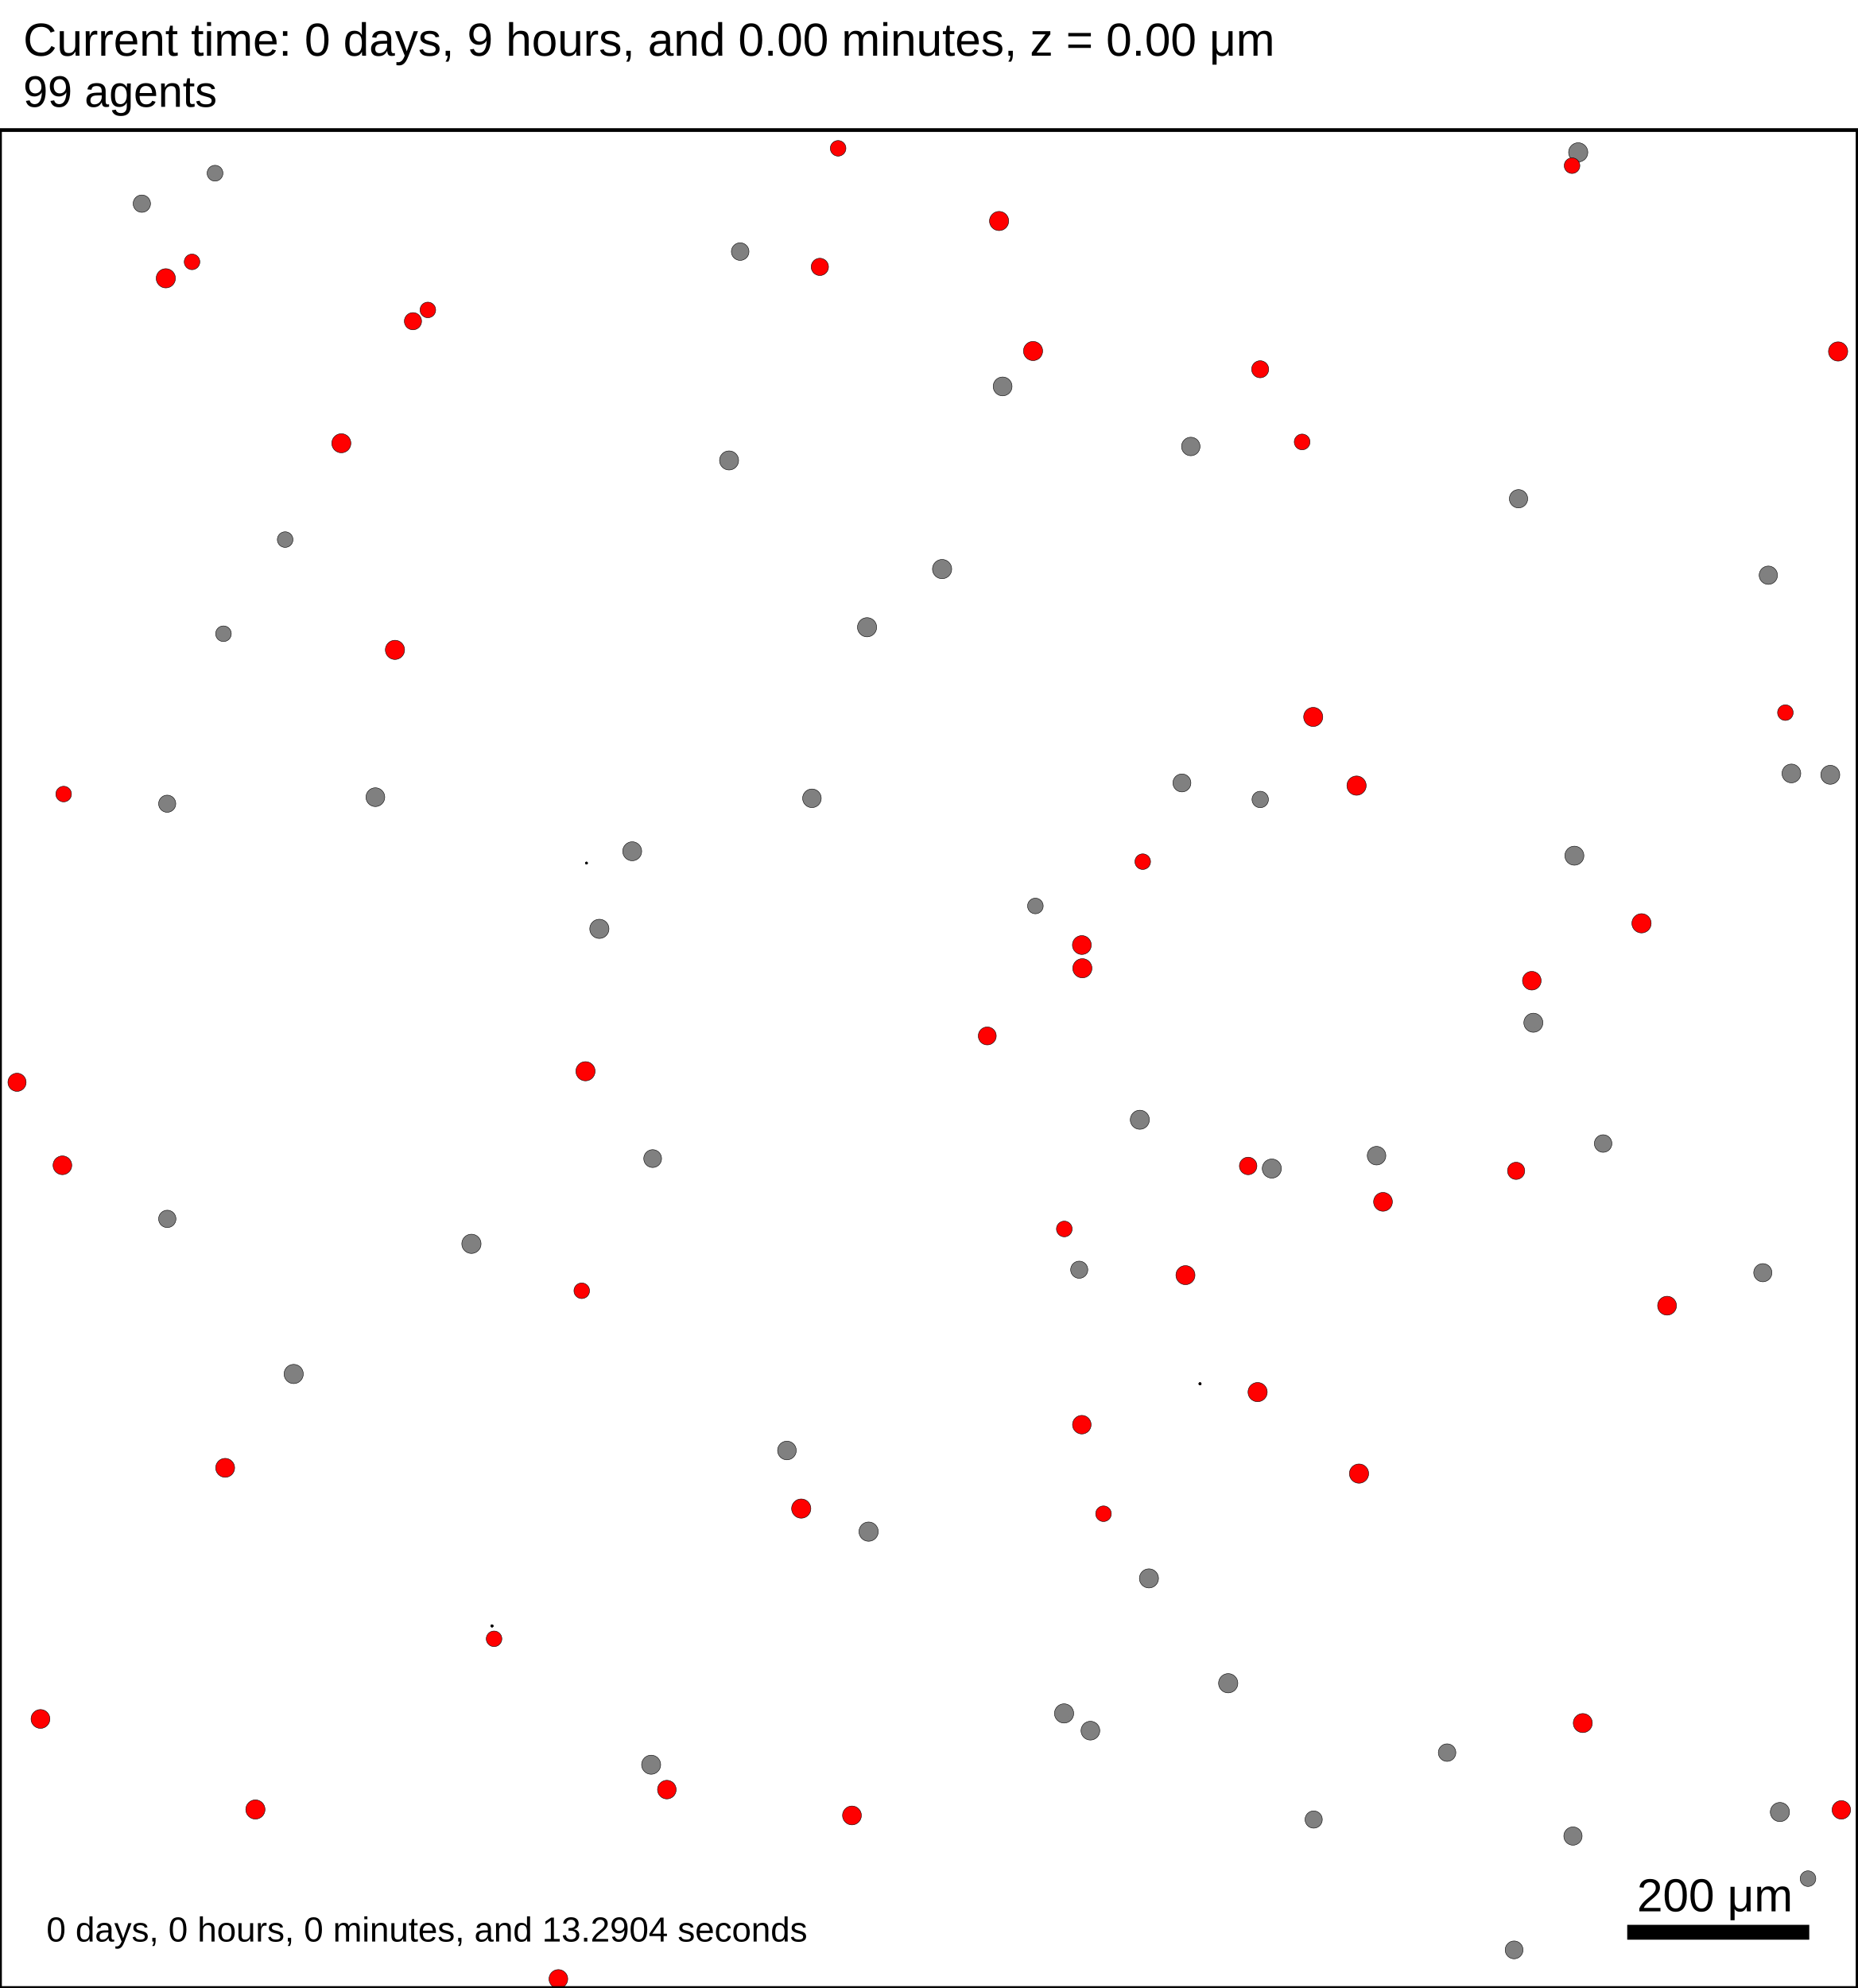
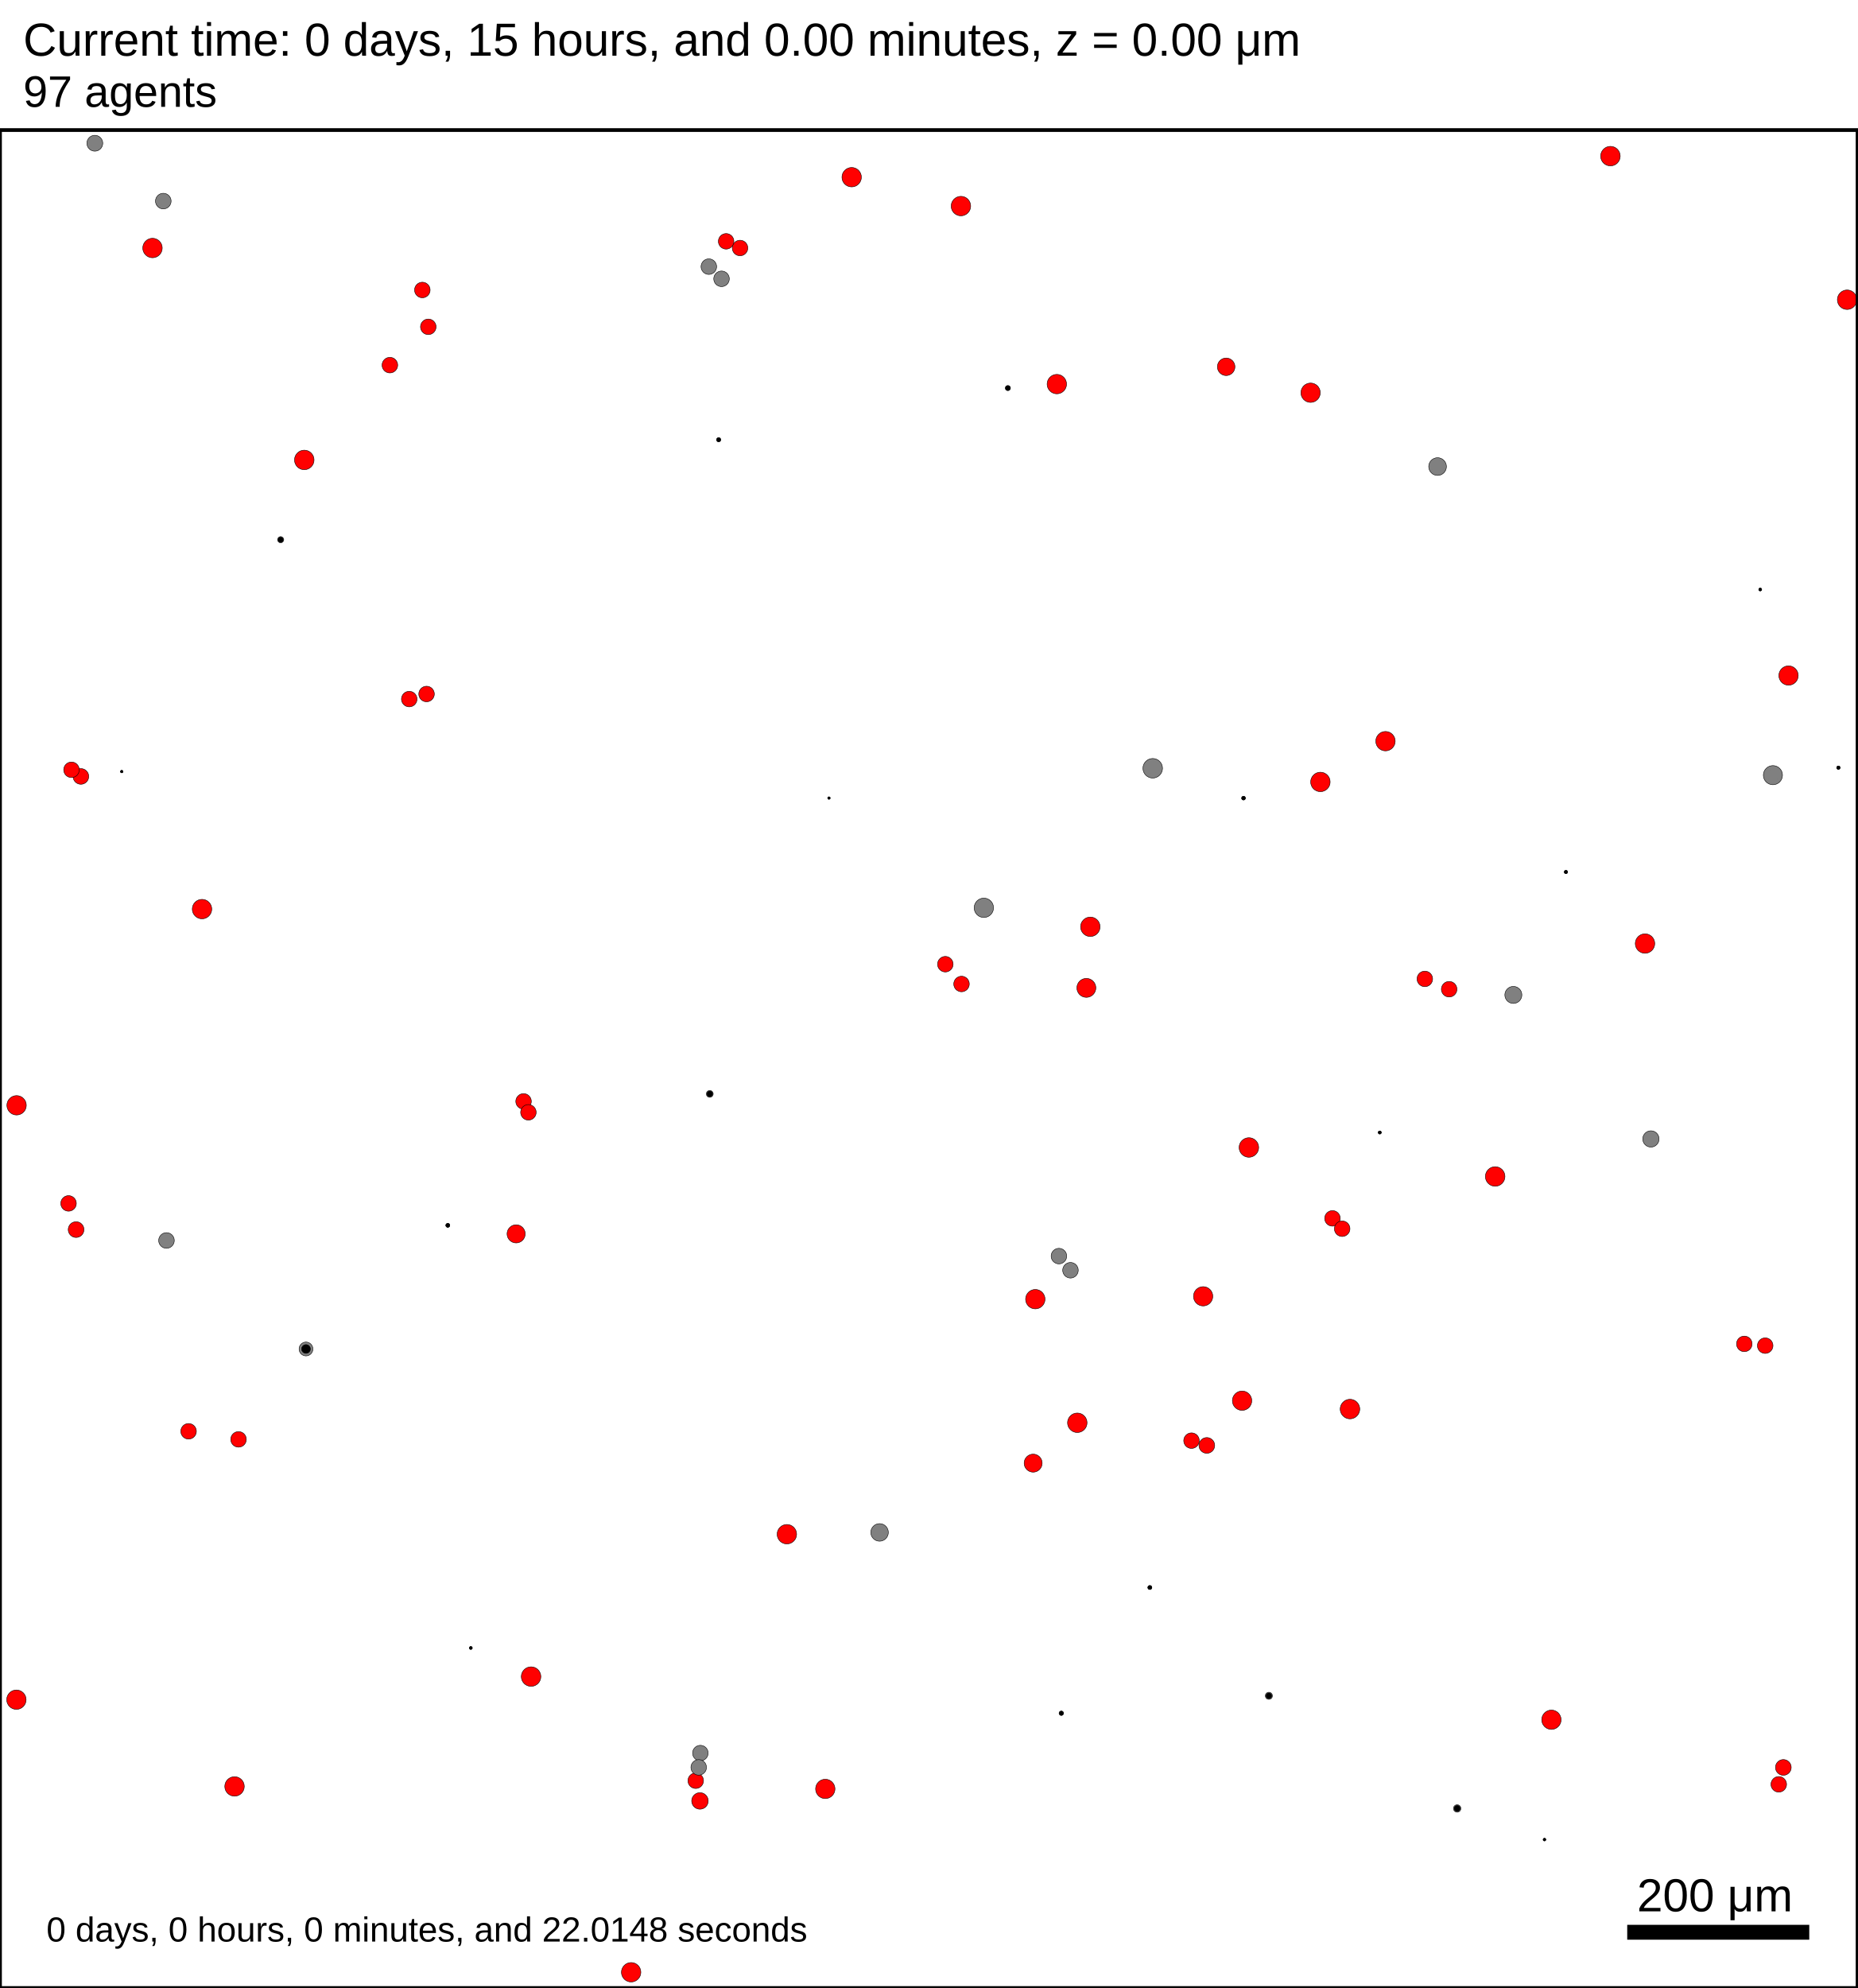
<svg xmlns="http://www.w3.org/2000/svg" version="1.1" width="2000" height="2140" id="svg2">
  <rect x="0" y="0" width="2000" height="2140" stroke-width="4" stroke="white" fill="white" />
  <text x="25" y="60" font-family="Arial" font-size="50" fill="black">
-    Current time: 0 days, 9 hours, and 0.00 minutes, z = 0.00 μm
+    Current time: 0 days, 15 hours, and 0.00 minutes, z = 0.00 μm
  </text>
  <text x="25" y="115" font-family="Arial" font-size="47.5" fill="black">
-    99 agents
+    97 agents
  </text>
  <g id="tissue" transform="translate(0,2140) scale(1,-1)">
    <g id="ECM">
  </g>
    <g id="cells">
      <g id="cell0">
-         <circle cx="1114.78" cy="1164.76" r="8.413" stroke-width="0.5" stroke="black" fill="grey" />
-         <circle cx="1114.78" cy="1164.76" r="5.052" stroke-width="0.5" stroke="grey" fill="grey" />
+         <circle cx="1059.29" cy="1162.79" r="10.426" stroke-width="0.5" stroke="black" fill="grey" />
+         <circle cx="1059.29" cy="1162.79" r="6.29" stroke-width="0.5" stroke="grey" fill="grey" />
      </g>
      <g id="cell1">
-         <circle cx="1695.11" cy="1218.89" r="10.243" stroke-width="0.5" stroke="black" fill="grey" />
-         <circle cx="1695.11" cy="1218.89" r="6.197" stroke-width="0.5" stroke="grey" fill="grey" />
+         <circle cx="1686.02" cy="1201.33" r="1.794" stroke-width="0.5" stroke="black" fill="grey" />
+         <circle cx="1686.02" cy="1201.33" r="1.737" stroke-width="0.5" stroke="black" fill="black" />
      </g>
      <g id="cell2">
-         <circle cx="1079.5" cy="1724.03" r="10.151" stroke-width="0.5" stroke="black" fill="grey" />
-         <circle cx="1079.5" cy="1724.03" r="6.148" stroke-width="0.5" stroke="grey" fill="grey" />
+         <circle cx="1085.17" cy="1722.26" r="2.785" stroke-width="0.5" stroke="black" fill="grey" />
+         <circle cx="1085.17" cy="1722.26" r="2.537" stroke-width="0.5" stroke="black" fill="black" />
      </g>
      <g id="cell3">
-         <circle cx="1272.54" cy="1297.21" r="9.676" stroke-width="0.5" stroke="black" fill="grey" />
-         <circle cx="1272.54" cy="1297.21" r="5.879" stroke-width="0.5" stroke="grey" fill="grey" />
-       </g>
-       <g id="cell4">
-         <circle cx="847.269" cy="578.619" r="10.05" stroke-width="0.5" stroke="black" fill="grey" />
-         <circle cx="847.269" cy="578.619" r="6.093" stroke-width="0.5" stroke="grey" fill="grey" />
+         <circle cx="1241.12" cy="1312.98" r="10.525" stroke-width="0.5" stroke="black" fill="grey" />
+         <circle cx="1241.12" cy="1312.98" r="6.336" stroke-width="0.5" stroke="grey" fill="grey" />
+       </g>
+       <g id="cell92">
+         <circle cx="1282.87" cy="589.196" r="8.377" stroke-width="0.5" stroke="black" fill="red" />
+         <circle cx="1282.87" cy="589.196" r="5.039" stroke-width="0.5" stroke="red" fill="red" />
      </g>
      <g id="cell5">
-         <circle cx="152.709" cy="1920.77" r="9.343" stroke-width="0.5" stroke="black" fill="grey" />
-         <circle cx="152.709" cy="1920.77" r="5.679" stroke-width="0.5" stroke="grey" fill="grey" />
+         <circle cx="102.097" cy="1985.81" r="8.545" stroke-width="0.5" stroke="black" fill="grey" />
+         <circle cx="102.097" cy="1985.81" r="5.149" stroke-width="0.5" stroke="grey" fill="grey" />
      </g>
      <g id="cell6">
-         <circle cx="702.704" cy="892.836" r="9.594" stroke-width="0.5" stroke="black" fill="grey" />
-         <circle cx="702.704" cy="892.836" r="5.83" stroke-width="0.5" stroke="grey" fill="grey" />
+         <circle cx="764.197" cy="962.468" r="3.693" stroke-width="0.5" stroke="black" fill="grey" />
+         <circle cx="764.197" cy="962.468" r="3.057" stroke-width="0.5" stroke="black" fill="black" />
      </g>
      <g id="cell7">
-         <circle cx="1650.94" cy="1039.08" r="10.263" stroke-width="0.5" stroke="black" fill="grey" />
-         <circle cx="1650.94" cy="1039.08" r="6.208" stroke-width="0.5" stroke="grey" fill="grey" />
+         <circle cx="1629.4" cy="1069.01" r="9.163" stroke-width="0.5" stroke="black" fill="grey" />
+         <circle cx="1629.4" cy="1069.01" r="5.567" stroke-width="0.5" stroke="grey" fill="grey" />
      </g>
      <g id="cell8">
-         <circle cx="1161.99" cy="773.197" r="9.237" stroke-width="0.5" stroke="black" fill="grey" />
-         <circle cx="1161.99" cy="773.197" r="5.613" stroke-width="0.5" stroke="grey" fill="grey" />
+         <circle cx="1140.13" cy="787.86" r="8.376" stroke-width="0.5" stroke="black" fill="grey" />
+         <circle cx="1140.13" cy="787.86" r="5.038" stroke-width="0.5" stroke="grey" fill="grey" />
      </g>
      <g id="cell9">
-         <circle cx="1693.59" cy="163.57" r="9.844" stroke-width="0.5" stroke="black" fill="grey" />
-         <circle cx="1693.59" cy="163.57" r="5.977" stroke-width="0.5" stroke="grey" fill="grey" />
+         <circle cx="1662.9" cy="159.749" r="1.434" stroke-width="0.5" stroke="black" fill="grey" />
+         <circle cx="1662.9" cy="159.749" r="1.419" stroke-width="0.5" stroke="black" fill="black" />
      </g>
      <g id="cell10">
-         <circle cx="180.015" cy="1274.83" r="9.237" stroke-width="0.5" stroke="black" fill="grey" />
-         <circle cx="180.015" cy="1274.83" r="5.613" stroke-width="0.5" stroke="grey" fill="grey" />
+         <circle cx="131.058" cy="1309.42" r="1.331" stroke-width="0.5" stroke="black" fill="grey" />
+         <circle cx="131.058" cy="1309.42" r="1.322" stroke-width="0.5" stroke="black" fill="black" />
      </g>
      <g id="cell11">
-         <circle cx="784.979" cy="1644.36" r="10.263" stroke-width="0.5" stroke="black" fill="grey" />
-         <circle cx="784.979" cy="1644.36" r="6.208" stroke-width="0.5" stroke="grey" fill="grey" />
+         <circle cx="773.771" cy="1666.64" r="2.263" stroke-width="0.5" stroke="black" fill="grey" />
+         <circle cx="773.771" cy="1666.64" r="2.138" stroke-width="0.5" stroke="black" fill="black" />
      </g>
      <g id="cell12">
-         <circle cx="1558.05" cy="253.379" r="9.443" stroke-width="0.5" stroke="black" fill="grey" />
-         <circle cx="1558.05" cy="253.379" r="5.74" stroke-width="0.5" stroke="grey" fill="grey" />
-       </g>
-       <g id="cell13">
-         <circle cx="1699.23" cy="1975.99" r="10.347" stroke-width="0.5" stroke="black" fill="grey" />
-         <circle cx="1699.23" cy="1975.99" r="6.251" stroke-width="0.5" stroke="grey" fill="grey" />
+         <circle cx="1568.9" cy="193.26" r="4.005" stroke-width="0.5" stroke="black" fill="grey" />
+         <circle cx="1568.9" cy="193.26" r="3.204" stroke-width="0.5" stroke="black" fill="black" />
+       </g>
+       <g id="cell96">
+         <circle cx="1534.09" cy="1086.25" r="8.382" stroke-width="0.5" stroke="black" fill="red" />
+         <circle cx="1534.09" cy="1086.25" r="5.041" stroke-width="0.5" stroke="red" fill="red" />
      </g>
      <g id="cell14">
-         <circle cx="1634.97" cy="1603.12" r="9.865" stroke-width="0.5" stroke="black" fill="grey" />
-         <circle cx="1634.97" cy="1603.12" r="5.989" stroke-width="0.5" stroke="grey" fill="grey" />
-       </g>
-       <g id="cell15">
-         <circle cx="1014.33" cy="1527.41" r="10.354" stroke-width="0.5" stroke="black" fill="grey" />
-         <circle cx="1014.33" cy="1527.41" r="6.255" stroke-width="0.5" stroke="grey" fill="grey" />
-       </g>
-       <g id="cell16">
-         <circle cx="240.612" cy="1457.81" r="8.413" stroke-width="0.5" stroke="black" fill="grey" />
-         <circle cx="240.612" cy="1457.81" r="5.052" stroke-width="0.5" stroke="grey" fill="grey" />
-       </g>
-       <g id="cell17">
-         <circle cx="1174.02" cy="277.021" r="10.11" stroke-width="0.5" stroke="black" fill="grey" />
-         <circle cx="1174.02" cy="277.021" r="6.126" stroke-width="0.5" stroke="grey" fill="grey" />
+         <circle cx="1547.8" cy="1637.75" r="9.536" stroke-width="0.5" stroke="black" fill="grey" />
+         <circle cx="1547.8" cy="1637.75" r="5.796" stroke-width="0.5" stroke="grey" fill="grey" />
+       </g>
+       <g id="cell98">
+         <circle cx="1878.07" cy="693.363" r="8.38" stroke-width="0.5" stroke="black" fill="red" />
+         <circle cx="1878.07" cy="693.363" r="5.04" stroke-width="0.5" stroke="red" fill="red" />
+       </g>
+       <g id="cell95">
+         <circle cx="1988.74" cy="1817.36" r="10.492" stroke-width="0.5" stroke="black" fill="red" />
+         <circle cx="1988.74" cy="1817.36" r="6.321" stroke-width="0.5" stroke="red" fill="red" />
+       </g>
+       <g id="cell94">
+         <circle cx="749.075" cy="223.157" r="8.383" stroke-width="0.5" stroke="black" fill="red" />
+         <circle cx="749.075" cy="223.157" r="5.041" stroke-width="0.5" stroke="red" fill="red" />
      </g>
      <g id="cell18">
-         <circle cx="1903.92" cy="1520.8" r="9.865" stroke-width="0.5" stroke="black" fill="grey" />
-         <circle cx="1903.92" cy="1520.8" r="5.989" stroke-width="0.5" stroke="grey" fill="grey" />
+         <circle cx="1895.2" cy="1505.44" r="1.567" stroke-width="0.5" stroke="black" fill="grey" />
+         <circle cx="1895.2" cy="1505.44" r="1.559" stroke-width="0.5" stroke="black" fill="black" />
      </g>
      <g id="cell19">
-         <circle cx="180.111" cy="827.918" r="9.343" stroke-width="0.5" stroke="black" fill="grey" />
-         <circle cx="180.111" cy="827.918" r="5.679" stroke-width="0.5" stroke="grey" fill="grey" />
+         <circle cx="179.248" cy="804.674" r="8.413" stroke-width="0.5" stroke="black" fill="grey" />
+         <circle cx="179.248" cy="804.674" r="5.052" stroke-width="0.5" stroke="grey" fill="grey" />
      </g>
      <g id="cell20">
-         <circle cx="529.729" cy="389.761" r="1.334" stroke-width="0.5" stroke="black" fill="grey" />
-         <circle cx="529.729" cy="389.761" r="1.327" stroke-width="0.5" stroke="black" fill="black" />
+         <circle cx="506.936" cy="366.041" r="1.568" stroke-width="0.5" stroke="black" fill="grey" />
+         <circle cx="506.936" cy="366.041" r="1.542" stroke-width="0.5" stroke="black" fill="black" />
      </g>
      <g id="cell21">
-         <circle cx="1482.11" cy="895.967" r="10" stroke-width="0.5" stroke="black" fill="grey" />
-         <circle cx="1482.11" cy="895.967" r="6.065" stroke-width="0.5" stroke="grey" fill="grey" />
+         <circle cx="1485.56" cy="920.913" r="1.655" stroke-width="0.5" stroke="black" fill="grey" />
+         <circle cx="1485.56" cy="920.913" r="1.64" stroke-width="0.5" stroke="black" fill="black" />
      </g>
      <g id="cell22">
-         <circle cx="1145.67" cy="295.558" r="10.347" stroke-width="0.5" stroke="black" fill="grey" />
-         <circle cx="1145.67" cy="295.558" r="6.251" stroke-width="0.5" stroke="grey" fill="grey" />
-       </g>
-       <g id="cell23">
-         <circle cx="680.683" cy="1223.64" r="10.211" stroke-width="0.5" stroke="black" fill="grey" />
-         <circle cx="680.683" cy="1223.64" r="6.18" stroke-width="0.5" stroke="grey" fill="grey" />
+         <circle cx="1142.7" cy="295.776" r="2.428" stroke-width="0.5" stroke="black" fill="grey" />
+         <circle cx="1142.7" cy="295.776" r="2.176" stroke-width="0.5" stroke="black" fill="black" />
+       </g>
+       <g id="cell90">
+         <circle cx="1169.67" cy="1076.6" r="10.211" stroke-width="0.5" stroke="black" fill="red" />
+         <circle cx="1169.67" cy="1076.6" r="6.18" stroke-width="0.5" stroke="red" fill="red" />
      </g>
      <g id="cell24">
-         <circle cx="1237.05" cy="440.929" r="10.282" stroke-width="0.5" stroke="black" fill="grey" />
-         <circle cx="1237.05" cy="440.929" r="6.218" stroke-width="0.5" stroke="grey" fill="grey" />
+         <circle cx="1238.02" cy="431.104" r="2.182" stroke-width="0.5" stroke="black" fill="grey" />
+         <circle cx="1238.02" cy="431.104" r="2.11" stroke-width="0.5" stroke="black" fill="black" />
      </g>
      <g id="cell25">
-         <circle cx="796.921" cy="1869.18" r="9.474" stroke-width="0.5" stroke="black" fill="grey" />
-         <circle cx="796.921" cy="1869.18" r="5.759" stroke-width="0.5" stroke="grey" fill="grey" />
-       </g>
-       <g id="cell26">
-         <circle cx="1369.34" cy="882.105" r="10.3" stroke-width="0.5" stroke="black" fill="grey" />
-         <circle cx="1369.34" cy="882.105" r="6.227" stroke-width="0.5" stroke="grey" fill="grey" />
-       </g>
-       <g id="cell27">
-         <circle cx="1227.24" cy="934.638" r="10.273" stroke-width="0.5" stroke="black" fill="grey" />
-         <circle cx="1227.24" cy="934.638" r="6.213" stroke-width="0.5" stroke="grey" fill="grey" />
-       </g>
-       <g id="cell28">
-         <circle cx="1414.41" cy="181.36" r="9.273" stroke-width="0.5" stroke="black" fill="grey" />
-         <circle cx="1414.41" cy="181.36" r="5.636" stroke-width="0.5" stroke="grey" fill="grey" />
+         <circle cx="763.181" cy="1852.97" r="8.381" stroke-width="0.5" stroke="black" fill="grey" />
+         <circle cx="763.181" cy="1852.97" r="5.04" stroke-width="0.5" stroke="grey" fill="grey" />
+       </g>
+       <g id="cell93">
+         <circle cx="454.731" cy="1827.84" r="8.383" stroke-width="0.5" stroke="black" fill="red" />
+         <circle cx="454.731" cy="1827.84" r="5.041" stroke-width="0.5" stroke="red" fill="red" />
+       </g>
+       <g id="cell108">
+         <circle cx="1900.56" cy="691.461" r="8.38" stroke-width="0.5" stroke="black" fill="red" />
+         <circle cx="1900.56" cy="691.461" r="5.04" stroke-width="0.5" stroke="red" fill="red" />
+       </g>
+       <g id="cell89">
+         <circle cx="217.511" cy="1161.41" r="10.48" stroke-width="0.5" stroke="black" fill="red" />
+         <circle cx="217.511" cy="1161.41" r="6.315" stroke-width="0.5" stroke="red" fill="red" />
      </g>
      <g id="cell29">
-         <circle cx="1928.76" cy="1307.41" r="10.11" stroke-width="0.5" stroke="black" fill="grey" />
-         <circle cx="1928.76" cy="1307.41" r="6.126" stroke-width="0.5" stroke="grey" fill="grey" />
+         <circle cx="1908.87" cy="1305.56" r="10.3" stroke-width="0.5" stroke="black" fill="grey" />
+         <circle cx="1908.87" cy="1305.56" r="6.227" stroke-width="0.5" stroke="grey" fill="grey" />
      </g>
      <g id="cell30">
-         <circle cx="1322.38" cy="328.063" r="10.381" stroke-width="0.5" stroke="black" fill="grey" />
-         <circle cx="1322.38" cy="328.063" r="6.268" stroke-width="0.5" stroke="grey" fill="grey" />
+         <circle cx="1366.18" cy="314.534" r="3.821" stroke-width="0.5" stroke="black" fill="grey" />
+         <circle cx="1366.18" cy="314.534" r="3.073" stroke-width="0.5" stroke="black" fill="black" />
      </g>
      <g id="cell31">
-         <circle cx="701.071" cy="240.362" r="10.273" stroke-width="0.5" stroke="black" fill="grey" />
-         <circle cx="701.071" cy="240.362" r="6.213" stroke-width="0.5" stroke="grey" fill="grey" />
-       </g>
-       <g id="cell32">
-         <circle cx="631.476" cy="1210.96" r="1.178" stroke-width="0.5" stroke="black" fill="grey" />
-         <circle cx="631.476" cy="1210.96" r="1.174" stroke-width="0.5" stroke="black" fill="black" />
-       </g>
-       <g id="cell33">
-         <circle cx="645.321" cy="1140.14" r="10.34" stroke-width="0.5" stroke="black" fill="grey" />
-         <circle cx="645.321" cy="1140.14" r="6.248" stroke-width="0.5" stroke="grey" fill="grey" />
+         <circle cx="754.067" cy="252.869" r="8.366" stroke-width="0.5" stroke="black" fill="grey" />
+         <circle cx="754.067" cy="252.869" r="5.034" stroke-width="0.5" stroke="grey" fill="grey" />
+       </g>
+       <g id="cell86">
+         <circle cx="555.719" cy="811.807" r="9.776" stroke-width="0.5" stroke="black" fill="red" />
+         <circle cx="555.719" cy="811.807" r="5.937" stroke-width="0.5" stroke="red" fill="red" />
+       </g>
+       <g id="cell88">
+         <circle cx="252.521" cy="216.972" r="10.492" stroke-width="0.5" stroke="black" fill="red" />
+         <circle cx="252.521" cy="216.972" r="6.321" stroke-width="0.5" stroke="red" fill="red" />
      </g>
      <g id="cell34">
-         <circle cx="874.194" cy="1280.67" r="10.017" stroke-width="0.5" stroke="black" fill="grey" />
-         <circle cx="874.194" cy="1280.67" r="6.075" stroke-width="0.5" stroke="grey" fill="grey" />
-       </g>
-       <g id="cell35">
-         <circle cx="1916.4" cy="189.42" r="10.325" stroke-width="0.5" stroke="black" fill="grey" />
-         <circle cx="1916.4" cy="189.42" r="6.24" stroke-width="0.5" stroke="grey" fill="grey" />
-       </g>
-       <g id="cell36">
-         <circle cx="404.161" cy="1281.88" r="10.11" stroke-width="0.5" stroke="black" fill="grey" />
-         <circle cx="404.161" cy="1281.88" r="6.126" stroke-width="0.5" stroke="grey" fill="grey" />
+         <circle cx="892.533" cy="1280.93" r="1.304" stroke-width="0.5" stroke="black" fill="grey" />
+         <circle cx="892.533" cy="1280.93" r="1.299" stroke-width="0.5" stroke="black" fill="black" />
+       </g>
+       <g id="cell91">
+         <circle cx="87.094" cy="1304.2" r="8.444" stroke-width="0.5" stroke="black" fill="red" />
+         <circle cx="87.094" cy="1304.2" r="5.089" stroke-width="0.5" stroke="red" fill="red" />
+       </g>
+       <g id="cell87">
+         <circle cx="1434.64" cy="828.472" r="8.377" stroke-width="0.5" stroke="black" fill="red" />
+         <circle cx="1434.64" cy="828.472" r="5.039" stroke-width="0.5" stroke="red" fill="red" />
      </g>
      <g id="cell37">
-         <circle cx="1970.63" cy="1305.96" r="10.211" stroke-width="0.5" stroke="black" fill="grey" />
-         <circle cx="1970.63" cy="1305.96" r="6.18" stroke-width="0.5" stroke="grey" fill="grey" />
+         <circle cx="1979.36" cy="1313.64" r="1.818" stroke-width="0.5" stroke="black" fill="grey" />
+         <circle cx="1979.36" cy="1313.64" r="1.797" stroke-width="0.5" stroke="black" fill="black" />
      </g>
      <g id="cell38">
-         <circle cx="507.585" cy="801.08" r="10.368" stroke-width="0.5" stroke="black" fill="grey" />
-         <circle cx="507.585" cy="801.08" r="6.262" stroke-width="0.5" stroke="grey" fill="grey" />
+         <circle cx="482.131" cy="820.979" r="2.152" stroke-width="0.5" stroke="black" fill="grey" />
+         <circle cx="482.131" cy="820.979" r="2.093" stroke-width="0.5" stroke="black" fill="black" />
      </g>
      <g id="cell39">
-         <circle cx="935.22" cy="491.265" r="10.375" stroke-width="0.5" stroke="black" fill="grey" />
-         <circle cx="935.22" cy="491.265" r="6.265" stroke-width="0.5" stroke="grey" fill="grey" />
+         <circle cx="947.022" cy="490.421" r="9.443" stroke-width="0.5" stroke="black" fill="grey" />
+         <circle cx="947.022" cy="490.421" r="5.74" stroke-width="0.5" stroke="grey" fill="grey" />
      </g>
      <g id="cell40">
-         <circle cx="316.203" cy="660.954" r="10.354" stroke-width="0.5" stroke="black" fill="grey" />
-         <circle cx="316.203" cy="660.954" r="6.255" stroke-width="0.5" stroke="grey" fill="grey" />
+         <circle cx="329.458" cy="687.875" r="7.445" stroke-width="0.5" stroke="black" fill="grey" />
+         <circle cx="329.458" cy="687.875" r="4.724" stroke-width="0.5" stroke="black" fill="black" />
      </g>
      <g id="cell41">
-         <circle cx="1356.86" cy="1279.4" r="8.848" stroke-width="0.5" stroke="black" fill="grey" />
-         <circle cx="1356.86" cy="1279.4" r="5.363" stroke-width="0.5" stroke="grey" fill="grey" />
+         <circle cx="1338.88" cy="1280.85" r="2.031" stroke-width="0.5" stroke="black" fill="grey" />
+         <circle cx="1338.88" cy="1280.85" r="1.991" stroke-width="0.5" stroke="black" fill="black" />
      </g>
      <g id="cell42">
-         <circle cx="307.016" cy="1559.15" r="8.413" stroke-width="0.5" stroke="black" fill="grey" />
-         <circle cx="307.016" cy="1559.15" r="5.052" stroke-width="0.5" stroke="grey" fill="grey" />
-       </g>
-       <g id="cell43">
-         <circle cx="1897.99" cy="769.985" r="9.799" stroke-width="0.5" stroke="black" fill="grey" />
-         <circle cx="1897.99" cy="769.985" r="5.951" stroke-width="0.5" stroke="grey" fill="grey" />
-       </g>
-       <g id="cell44">
-         <circle cx="1630.21" cy="41.013" r="9.594" stroke-width="0.5" stroke="black" fill="grey" />
-         <circle cx="1630.21" cy="41.013" r="5.83" stroke-width="0.5" stroke="grey" fill="grey" />
-       </g>
-       <g id="cell45">
-         <circle cx="1282.1" cy="1659.38" r="9.964" stroke-width="0.5" stroke="black" fill="grey" />
-         <circle cx="1282.1" cy="1659.38" r="6.045" stroke-width="0.5" stroke="grey" fill="grey" />
+         <circle cx="302.177" cy="1559.02" r="3.326" stroke-width="0.5" stroke="black" fill="grey" />
+         <circle cx="302.177" cy="1559.02" r="2.789" stroke-width="0.5" stroke="black" fill="black" />
+       </g>
+       <g id="cell84">
+         <circle cx="17.873" cy="950.186" r="10.445" stroke-width="0.5" stroke="black" fill="red" />
+         <circle cx="17.873" cy="950.186" r="6.299" stroke-width="0.5" stroke="red" fill="red" />
+       </g>
+       <g id="cell85">
+         <circle cx="1421.66" cy="1298.27" r="10.483" stroke-width="0.5" stroke="black" fill="red" />
+         <circle cx="1421.66" cy="1298.27" r="6.317" stroke-width="0.5" stroke="red" fill="red" />
+       </g>
+       <g id="cell114">
+         <circle cx="76.965" cy="1311.35" r="8.373" stroke-width="0.5" stroke="black" fill="red" />
+         <circle cx="76.965" cy="1311.35" r="5.037" stroke-width="0.5" stroke="red" fill="red" />
      </g>
      <g id="cell46">
-         <circle cx="231.527" cy="1953.55" r="8.513" stroke-width="0.5" stroke="black" fill="grey" />
-         <circle cx="231.527" cy="1953.55" r="5.126" stroke-width="0.5" stroke="grey" fill="grey" />
+         <circle cx="175.828" cy="1923.53" r="8.413" stroke-width="0.5" stroke="black" fill="grey" />
+         <circle cx="175.828" cy="1923.53" r="5.052" stroke-width="0.5" stroke="grey" fill="grey" />
      </g>
      <g id="cell47">
-         <circle cx="1726.06" cy="909.039" r="9.443" stroke-width="0.5" stroke="black" fill="grey" />
-         <circle cx="1726.06" cy="909.039" r="5.74" stroke-width="0.5" stroke="grey" fill="grey" />
-       </g>
-       <g id="cell48">
-         <circle cx="1946.63" cy="117.711" r="8.413" stroke-width="0.5" stroke="black" fill="grey" />
-         <circle cx="1946.63" cy="117.711" r="5.052" stroke-width="0.5" stroke="grey" fill="grey" />
-       </g>
-       <g id="cell49">
-         <circle cx="933.555" cy="1464.79" r="10.332" stroke-width="0.5" stroke="black" fill="grey" />
-         <circle cx="933.555" cy="1464.79" r="6.244" stroke-width="0.5" stroke="grey" fill="grey" />
+         <circle cx="1777.5" cy="913.97" r="8.768" stroke-width="0.5" stroke="black" fill="grey" />
+         <circle cx="1777.5" cy="913.97" r="5.309" stroke-width="0.5" stroke="grey" fill="grey" />
+       </g>
+       <g id="cell97">
+         <circle cx="888.576" cy="214.315" r="10.431" stroke-width="0.5" stroke="black" fill="red" />
+         <circle cx="888.576" cy="214.315" r="6.292" stroke-width="0.5" stroke="red" fill="red" />
+       </g>
+       <g id="cell112">
+         <circle cx="1152.56" cy="772.626" r="8.376" stroke-width="0.5" stroke="black" fill="grey" />
+         <circle cx="1152.56" cy="772.626" r="5.038" stroke-width="0.5" stroke="grey" fill="grey" />
      </g>
      <g id="cell50">
-         <circle cx="67.191" cy="885.615" r="10.11" stroke-width="0.5" stroke="black" fill="red" />
-         <circle cx="67.191" cy="885.615" r="6.126" stroke-width="0.5" stroke="red" fill="red" />
+         <circle cx="73.806" cy="844.582" r="8.381" stroke-width="0.5" stroke="black" fill="red" />
+         <circle cx="73.806" cy="844.582" r="5.04" stroke-width="0.5" stroke="red" fill="red" />
      </g>
      <g id="cell51">
-         <circle cx="1982.54" cy="191.745" r="9.982" stroke-width="0.5" stroke="black" fill="red" />
-         <circle cx="1982.54" cy="191.745" r="6.055" stroke-width="0.5" stroke="red" fill="red" />
+         <circle cx="1920.1" cy="237.44" r="8.476" stroke-width="0.5" stroke="black" fill="red" />
+         <circle cx="1920.1" cy="237.44" r="5.112" stroke-width="0.5" stroke="red" fill="red" />
      </g>
      <g id="cell52">
-         <circle cx="630.385" cy="986.847" r="10.354" stroke-width="0.5" stroke="black" fill="red" />
-         <circle cx="630.385" cy="986.847" r="6.255" stroke-width="0.5" stroke="red" fill="red" />
+         <circle cx="563.705" cy="954.414" r="8.366" stroke-width="0.5" stroke="black" fill="red" />
+         <circle cx="563.705" cy="954.414" r="5.034" stroke-width="0.5" stroke="red" fill="red" />
      </g>
      <g id="cell53">
-         <circle cx="1354.05" cy="641.465" r="10.361" stroke-width="0.5" stroke="black" fill="red" />
-         <circle cx="1354.05" cy="641.465" r="6.258" stroke-width="0.5" stroke="red" fill="red" />
+         <circle cx="1337.32" cy="632.207" r="10.431" stroke-width="0.5" stroke="black" fill="red" />
+         <circle cx="1337.32" cy="632.207" r="6.292" stroke-width="0.5" stroke="red" fill="red" />
      </g>
      <g id="cell54">
-         <circle cx="882.714" cy="1852.71" r="9.308" stroke-width="0.5" stroke="black" fill="red" />
-         <circle cx="882.714" cy="1852.71" r="5.657" stroke-width="0.5" stroke="red" fill="red" />
+         <circle cx="796.787" cy="1873.03" r="8.366" stroke-width="0.5" stroke="black" fill="red" />
+         <circle cx="796.787" cy="1873.03" r="5.034" stroke-width="0.5" stroke="red" fill="red" />
      </g>
      <g id="cell55">
-         <circle cx="425.255" cy="1440.45" r="10.354" stroke-width="0.5" stroke="black" fill="red" />
-         <circle cx="425.255" cy="1440.45" r="6.255" stroke-width="0.5" stroke="red" fill="red" />
+         <circle cx="459.269" cy="1392.94" r="8.381" stroke-width="0.5" stroke="black" fill="red" />
+         <circle cx="459.269" cy="1392.94" r="5.04" stroke-width="0.5" stroke="red" fill="red" />
      </g>
      <g id="cell56">
-         <circle cx="1112.26" cy="1762.16" r="10.332" stroke-width="0.5" stroke="black" fill="red" />
-         <circle cx="1112.26" cy="1762.16" r="6.244" stroke-width="0.5" stroke="red" fill="red" />
+         <circle cx="1137.87" cy="1726.53" r="10.461" stroke-width="0.5" stroke="black" fill="red" />
+         <circle cx="1137.87" cy="1726.53" r="6.307" stroke-width="0.5" stroke="red" fill="red" />
      </g>
      <g id="cell57">
-         <circle cx="1062.97" cy="1024.86" r="9.676" stroke-width="0.5" stroke="black" fill="red" />
-         <circle cx="1062.97" cy="1024.86" r="5.879" stroke-width="0.5" stroke="red" fill="red" />
-       </g>
-       <g id="cell58">
-         <circle cx="206.77" cy="1858.1" r="8.413" stroke-width="0.5" stroke="black" fill="red" />
-         <circle cx="206.77" cy="1858.1" r="5.052" stroke-width="0.5" stroke="red" fill="red" />
+         <circle cx="1035.26" cy="1080.77" r="8.379" stroke-width="0.5" stroke="black" fill="red" />
+         <circle cx="1035.26" cy="1080.77" r="5.04" stroke-width="0.5" stroke="red" fill="red" />
+       </g>
+       <g id="cell99">
+         <circle cx="916.978" cy="1949.25" r="10.457" stroke-width="0.5" stroke="black" fill="red" />
+         <circle cx="916.978" cy="1949.25" r="6.305" stroke-width="0.5" stroke="red" fill="red" />
      </g>
      <g id="cell59">
-         <circle cx="178.536" cy="1840.42" r="10.361" stroke-width="0.5" stroke="black" fill="red" />
-         <circle cx="178.536" cy="1840.42" r="6.258" stroke-width="0.5" stroke="red" fill="red" />
+         <circle cx="164.201" cy="1873.02" r="10.48" stroke-width="0.5" stroke="black" fill="red" />
+         <circle cx="164.201" cy="1873.02" r="6.315" stroke-width="0.5" stroke="red" fill="red" />
      </g>
      <g id="cell60">
-         <circle cx="601.202" cy="9.73" r="10.095" stroke-width="0.5" stroke="black" fill="red" />
-         <circle cx="601.202" cy="9.73" r="6.118" stroke-width="0.5" stroke="red" fill="red" />
+         <circle cx="679.539" cy="16.945" r="10.457" stroke-width="0.5" stroke="black" fill="red" />
+         <circle cx="679.539" cy="16.945" r="6.305" stroke-width="0.5" stroke="red" fill="red" />
      </g>
      <g id="cell61">
-         <circle cx="1704.16" cy="285.178" r="10.273" stroke-width="0.5" stroke="black" fill="red" />
-         <circle cx="1704.16" cy="285.178" r="6.213" stroke-width="0.5" stroke="red" fill="red" />
+         <circle cx="1670.38" cy="288.766" r="10.426" stroke-width="0.5" stroke="black" fill="red" />
+         <circle cx="1670.38" cy="288.766" r="6.29" stroke-width="0.5" stroke="red" fill="red" />
      </g>
      <g id="cell62">
-         <circle cx="1401.97" cy="1664.27" r="8.483" stroke-width="0.5" stroke="black" fill="red" />
-         <circle cx="1401.97" cy="1664.27" r="5.103" stroke-width="0.5" stroke="red" fill="red" />
+         <circle cx="1411.09" cy="1717.24" r="10.421" stroke-width="0.5" stroke="black" fill="red" />
+         <circle cx="1411.09" cy="1717.24" r="6.288" stroke-width="0.5" stroke="red" fill="red" />
      </g>
      <g id="cell63">
-         <circle cx="531.95" cy="375.888" r="8.413" stroke-width="0.5" stroke="black" fill="red" />
-         <circle cx="531.95" cy="375.888" r="5.052" stroke-width="0.5" stroke="red" fill="red" />
+         <circle cx="571.802" cy="335.217" r="10.519" stroke-width="0.5" stroke="black" fill="red" />
+         <circle cx="571.802" cy="335.217" r="6.333" stroke-width="0.5" stroke="red" fill="red" />
      </g>
      <g id="cell64">
-         <circle cx="1164.81" cy="1122.72" r="10.176" stroke-width="0.5" stroke="black" fill="red" />
-         <circle cx="1164.81" cy="1122.72" r="6.162" stroke-width="0.5" stroke="red" fill="red" />
+         <circle cx="1173.93" cy="1142.35" r="10.476" stroke-width="0.5" stroke="black" fill="red" />
+         <circle cx="1173.93" cy="1142.35" r="6.314" stroke-width="0.5" stroke="red" fill="red" />
      </g>
      <g id="cell65">
-         <circle cx="367.513" cy="1662.86" r="10.291" stroke-width="0.5" stroke="black" fill="red" />
-         <circle cx="367.513" cy="1662.86" r="6.222" stroke-width="0.5" stroke="red" fill="red" />
+         <circle cx="327.61" cy="1644.9" r="10.527" stroke-width="0.5" stroke="black" fill="red" />
+         <circle cx="327.61" cy="1644.9" r="6.337" stroke-width="0.5" stroke="red" fill="red" />
      </g>
      <g id="cell66">
-         <circle cx="43.576" cy="289.613" r="10.151" stroke-width="0.5" stroke="black" fill="red" />
-         <circle cx="43.576" cy="289.613" r="6.148" stroke-width="0.5" stroke="red" fill="red" />
+         <circle cx="17.664" cy="310.364" r="10.44" stroke-width="0.5" stroke="black" fill="red" />
+         <circle cx="17.664" cy="310.364" r="6.297" stroke-width="0.5" stroke="red" fill="red" />
      </g>
      <g id="cell67">
-         <circle cx="1188.12" cy="510.523" r="8.413" stroke-width="0.5" stroke="black" fill="red" />
-         <circle cx="1188.12" cy="510.523" r="5.052" stroke-width="0.5" stroke="red" fill="red" />
+         <circle cx="1112.38" cy="564.989" r="9.702" stroke-width="0.5" stroke="black" fill="red" />
+         <circle cx="1112.38" cy="564.989" r="5.894" stroke-width="0.5" stroke="red" fill="red" />
      </g>
      <g id="cell68">
-         <circle cx="1463.23" cy="553.743" r="10.375" stroke-width="0.5" stroke="black" fill="red" />
-         <circle cx="1463.23" cy="553.743" r="6.265" stroke-width="0.5" stroke="red" fill="red" />
+         <circle cx="1453.5" cy="623.199" r="10.537" stroke-width="0.5" stroke="black" fill="red" />
+         <circle cx="1453.5" cy="623.199" r="6.341" stroke-width="0.5" stroke="red" fill="red" />
      </g>
      <g id="cell69">
-         <circle cx="862.664" cy="516.072" r="10.361" stroke-width="0.5" stroke="black" fill="red" />
-         <circle cx="862.664" cy="516.072" r="6.258" stroke-width="0.5" stroke="red" fill="red" />
+         <circle cx="847.211" cy="488.486" r="10.48" stroke-width="0.5" stroke="black" fill="red" />
+         <circle cx="847.211" cy="488.486" r="6.315" stroke-width="0.5" stroke="red" fill="red" />
      </g>
      <g id="cell70">
-         <circle cx="1145.92" cy="817.064" r="8.456" stroke-width="0.5" stroke="black" fill="red" />
-         <circle cx="1145.92" cy="817.064" r="5.083" stroke-width="0.5" stroke="red" fill="red" />
+         <circle cx="1114.7" cy="741.503" r="10.449" stroke-width="0.5" stroke="black" fill="red" />
+         <circle cx="1114.7" cy="741.503" r="6.301" stroke-width="0.5" stroke="red" fill="red" />
      </g>
      <g id="cell71">
-         <circle cx="1767.39" cy="1146.1" r="10.387" stroke-width="0.5" stroke="black" fill="red" />
-         <circle cx="1767.39" cy="1146.1" r="6.271" stroke-width="0.5" stroke="red" fill="red" />
+         <circle cx="1771.15" cy="1124.31" r="10.48" stroke-width="0.5" stroke="black" fill="red" />
+         <circle cx="1771.15" cy="1124.31" r="6.315" stroke-width="0.5" stroke="red" fill="red" />
      </g>
      <g id="cell72">
-         <circle cx="460.673" cy="1806.36" r="8.413" stroke-width="0.5" stroke="black" fill="red" />
-         <circle cx="460.673" cy="1806.36" r="5.052" stroke-width="0.5" stroke="red" fill="red" />
+         <circle cx="419.777" cy="1746.95" r="8.413" stroke-width="0.5" stroke="black" fill="red" />
+         <circle cx="419.777" cy="1746.95" r="5.052" stroke-width="0.5" stroke="red" fill="red" />
      </g>
      <g id="cell73">
-         <circle cx="1343.86" cy="884.895" r="9.443" stroke-width="0.5" stroke="black" fill="red" />
-         <circle cx="1343.86" cy="884.895" r="5.74" stroke-width="0.5" stroke="red" fill="red" />
+         <circle cx="1344.67" cy="904.779" r="10.523" stroke-width="0.5" stroke="black" fill="red" />
+         <circle cx="1344.67" cy="904.779" r="6.335" stroke-width="0.5" stroke="red" fill="red" />
      </g>
      <g id="cell74">
-         <circle cx="1692.59" cy="1961.68" r="8.413" stroke-width="0.5" stroke="black" fill="red" />
-         <circle cx="1692.59" cy="1961.68" r="5.052" stroke-width="0.5" stroke="red" fill="red" />
+         <circle cx="1733.92" cy="1971.94" r="10.53" stroke-width="0.5" stroke="black" fill="red" />
+         <circle cx="1733.92" cy="1971.94" r="6.338" stroke-width="0.5" stroke="red" fill="red" />
      </g>
      <g id="cell75">
-         <circle cx="242.417" cy="559.941" r="10.211" stroke-width="0.5" stroke="black" fill="red" />
-         <circle cx="242.417" cy="559.941" r="6.18" stroke-width="0.5" stroke="red" fill="red" />
+         <circle cx="203.051" cy="599.264" r="8.382" stroke-width="0.5" stroke="black" fill="red" />
+         <circle cx="203.051" cy="599.264" r="5.041" stroke-width="0.5" stroke="red" fill="red" />
      </g>
      <g id="cell76">
-         <circle cx="1632.38" cy="879.649" r="9.273" stroke-width="0.5" stroke="black" fill="red" />
-         <circle cx="1632.38" cy="879.649" r="5.636" stroke-width="0.5" stroke="red" fill="red" />
+         <circle cx="1609.82" cy="873.565" r="10.537" stroke-width="0.5" stroke="black" fill="red" />
+         <circle cx="1609.82" cy="873.565" r="6.341" stroke-width="0.5" stroke="red" fill="red" />
      </g>
      <g id="cell77">
-         <circle cx="1356.79" cy="1742.51" r="9.2" stroke-width="0.5" stroke="black" fill="red" />
-         <circle cx="1356.79" cy="1742.51" r="5.59" stroke-width="0.5" stroke="red" fill="red" />
+         <circle cx="1320.19" cy="1745.17" r="9.443" stroke-width="0.5" stroke="black" fill="red" />
+         <circle cx="1320.19" cy="1745.17" r="5.74" stroke-width="0.5" stroke="red" fill="red" />
      </g>
      <g id="cell78">
-         <circle cx="1164.77" cy="606.391" r="10.017" stroke-width="0.5" stroke="black" fill="red" />
-         <circle cx="1164.77" cy="606.391" r="6.075" stroke-width="0.5" stroke="red" fill="red" />
+         <circle cx="1159.9" cy="608.444" r="10.495" stroke-width="0.5" stroke="black" fill="red" />
+         <circle cx="1159.9" cy="608.444" r="6.323" stroke-width="0.5" stroke="red" fill="red" />
      </g>
      <g id="cell79">
-         <circle cx="1922.28" cy="1372.88" r="8.413" stroke-width="0.5" stroke="black" fill="red" />
-         <circle cx="1922.28" cy="1372.88" r="5.052" stroke-width="0.5" stroke="red" fill="red" />
+         <circle cx="1925.69" cy="1412.82" r="10.421" stroke-width="0.5" stroke="black" fill="red" />
+         <circle cx="1925.69" cy="1412.82" r="6.288" stroke-width="0.5" stroke="red" fill="red" />
      </g>
      <g id="cell80">
-         <circle cx="1460.58" cy="1294.32" r="10.381" stroke-width="0.5" stroke="black" fill="red" />
-         <circle cx="1460.58" cy="1294.32" r="6.268" stroke-width="0.5" stroke="red" fill="red" />
+         <circle cx="1491.73" cy="1342.16" r="10.445" stroke-width="0.5" stroke="black" fill="red" />
+         <circle cx="1491.73" cy="1342.16" r="6.299" stroke-width="0.5" stroke="red" fill="red" />
      </g>
      <g id="cell81">
-         <circle cx="1075.71" cy="1902.09" r="10.34" stroke-width="0.5" stroke="black" fill="red" />
-         <circle cx="1075.71" cy="1902.09" r="6.248" stroke-width="0.5" stroke="red" fill="red" />
+         <circle cx="1034.61" cy="1918.17" r="10.498" stroke-width="0.5" stroke="black" fill="red" />
+         <circle cx="1034.61" cy="1918.17" r="6.324" stroke-width="0.5" stroke="red" fill="red" />
      </g>
      <g id="cell82">
-         <circle cx="1276.36" cy="767.361" r="10.273" stroke-width="0.5" stroke="black" fill="red" />
-         <circle cx="1276.36" cy="767.361" r="6.213" stroke-width="0.5" stroke="red" fill="red" />
-       </g>
-       <g id="cell83">
-         <circle cx="1230.36" cy="1212.45" r="8.413" stroke-width="0.5" stroke="black" fill="red" />
-         <circle cx="1230.36" cy="1212.45" r="5.052" stroke-width="0.5" stroke="red" fill="red" />
-       </g>
-       <g id="cell84">
-         <circle cx="18.34" cy="974.964" r="9.799" stroke-width="0.5" stroke="black" fill="red" />
-         <circle cx="18.34" cy="974.964" r="5.951" stroke-width="0.5" stroke="red" fill="red" />
-       </g>
-       <g id="cell85">
-         <circle cx="1413.92" cy="1368.24" r="10.308" stroke-width="0.5" stroke="black" fill="red" />
-         <circle cx="1413.92" cy="1368.24" r="6.231" stroke-width="0.5" stroke="red" fill="red" />
-       </g>
-       <g id="cell86">
-         <circle cx="626.361" cy="750.539" r="8.413" stroke-width="0.5" stroke="black" fill="red" />
-         <circle cx="626.361" cy="750.539" r="5.052" stroke-width="0.5" stroke="red" fill="red" />
-       </g>
-       <g id="cell87">
-         <circle cx="1489.04" cy="846.29" r="10.137" stroke-width="0.5" stroke="black" fill="red" />
-         <circle cx="1489.04" cy="846.29" r="6.141" stroke-width="0.5" stroke="red" fill="red" />
-       </g>
-       <g id="cell88">
-         <circle cx="274.998" cy="192.16" r="10.361" stroke-width="0.5" stroke="black" fill="red" />
-         <circle cx="274.998" cy="192.16" r="6.258" stroke-width="0.5" stroke="red" fill="red" />
-       </g>
-       <g id="cell99">
-         <circle cx="902.381" cy="1980.33" r="8.413" stroke-width="0.5" stroke="black" fill="red" />
-         <circle cx="902.381" cy="1980.33" r="5.052" stroke-width="0.5" stroke="red" fill="red" />
-       </g>
-       <g id="cell90">
-         <circle cx="1165.35" cy="1097.71" r="10.34" stroke-width="0.5" stroke="black" fill="red" />
-         <circle cx="1165.35" cy="1097.71" r="6.248" stroke-width="0.5" stroke="red" fill="red" />
-       </g>
-       <g id="cell91">
-         <circle cx="68.531" cy="1285.22" r="8.413" stroke-width="0.5" stroke="black" fill="red" />
-         <circle cx="68.531" cy="1285.22" r="5.052" stroke-width="0.5" stroke="red" fill="red" />
-       </g>
-       <g id="cell92">
-         <circle cx="1292.04" cy="650.431" r="1.302" stroke-width="0.5" stroke="black" fill="red" />
-         <circle cx="1292.04" cy="650.431" r="1.295" stroke-width="0.5" stroke="black" fill="black" />
-       </g>
-       <g id="cell93">
-         <circle cx="444.629" cy="1794.23" r="9.273" stroke-width="0.5" stroke="black" fill="red" />
-         <circle cx="444.629" cy="1794.23" r="5.636" stroke-width="0.5" stroke="red" fill="red" />
-       </g>
-       <g id="cell94">
-         <circle cx="717.98" cy="213.557" r="10.05" stroke-width="0.5" stroke="black" fill="red" />
-         <circle cx="717.98" cy="213.557" r="6.093" stroke-width="0.5" stroke="red" fill="red" />
-       </g>
-       <g id="cell95">
-         <circle cx="1979.06" cy="1761.67" r="10.375" stroke-width="0.5" stroke="black" fill="red" />
-         <circle cx="1979.06" cy="1761.67" r="6.265" stroke-width="0.5" stroke="red" fill="red" />
-       </g>
-       <g id="cell96">
-         <circle cx="1649.27" cy="1084.31" r="10.05" stroke-width="0.5" stroke="black" fill="red" />
-         <circle cx="1649.27" cy="1084.31" r="6.093" stroke-width="0.5" stroke="red" fill="red" />
-       </g>
-       <g id="cell97">
-         <circle cx="917.291" cy="185.749" r="10.163" stroke-width="0.5" stroke="black" fill="red" />
-         <circle cx="917.291" cy="185.749" r="6.155" stroke-width="0.5" stroke="red" fill="red" />
-       </g>
-       <g id="cell98">
-         <circle cx="1794.9" cy="734.489" r="10.176" stroke-width="0.5" stroke="black" fill="red" />
-         <circle cx="1794.9" cy="734.489" r="6.162" stroke-width="0.5" stroke="red" fill="red" />
+         <circle cx="1295.39" cy="744.587" r="10.387" stroke-width="0.5" stroke="black" fill="red" />
+         <circle cx="1295.39" cy="744.587" r="6.271" stroke-width="0.5" stroke="red" fill="red" />
+       </g>
+       <g id="cell113">
+         <circle cx="1915.16" cy="219.234" r="8.395" stroke-width="0.5" stroke="black" fill="red" />
+         <circle cx="1915.16" cy="219.234" r="5.052" stroke-width="0.5" stroke="red" fill="red" />
+       </g>
+       <g id="cell101">
+         <circle cx="753.63" cy="201.383" r="8.902" stroke-width="0.5" stroke="black" fill="red" />
+         <circle cx="753.63" cy="201.383" r="5.406" stroke-width="0.5" stroke="red" fill="red" />
+       </g>
+       <g id="cell102">
+         <circle cx="461.131" cy="1788.19" r="8.383" stroke-width="0.5" stroke="black" fill="red" />
+         <circle cx="461.131" cy="1788.19" r="5.041" stroke-width="0.5" stroke="red" fill="red" />
+       </g>
+       <g id="cell103">
+         <circle cx="256.821" cy="590.57" r="8.382" stroke-width="0.5" stroke="black" fill="red" />
+         <circle cx="256.821" cy="590.57" r="5.041" stroke-width="0.5" stroke="red" fill="red" />
+       </g>
+       <g id="cell104">
+         <circle cx="1560.27" cy="1075.15" r="8.382" stroke-width="0.5" stroke="black" fill="red" />
+         <circle cx="1560.27" cy="1075.15" r="5.041" stroke-width="0.5" stroke="red" fill="red" />
+       </g>
+       <g id="cell105">
+         <circle cx="81.925" cy="816.401" r="8.482" stroke-width="0.5" stroke="black" fill="red" />
+         <circle cx="81.925" cy="816.401" r="5.114" stroke-width="0.5" stroke="red" fill="red" />
+       </g>
+       <g id="cell106">
+         <circle cx="776.857" cy="1839.87" r="8.381" stroke-width="0.5" stroke="black" fill="grey" />
+         <circle cx="776.857" cy="1839.87" r="5.04" stroke-width="0.5" stroke="grey" fill="grey" />
+       </g>
+       <g id="cell107">
+         <circle cx="440.62" cy="1387.48" r="8.381" stroke-width="0.5" stroke="black" fill="red" />
+         <circle cx="440.62" cy="1387.48" r="5.04" stroke-width="0.5" stroke="red" fill="red" />
+       </g>
+       <g id="cell109">
+         <circle cx="1017.82" cy="1102.08" r="8.379" stroke-width="0.5" stroke="black" fill="red" />
+         <circle cx="1017.82" cy="1102.08" r="5.04" stroke-width="0.5" stroke="red" fill="red" />
+       </g>
+       <g id="cell110">
+         <circle cx="1445.09" cy="817.323" r="8.377" stroke-width="0.5" stroke="black" fill="red" />
+         <circle cx="1445.09" cy="817.323" r="5.039" stroke-width="0.5" stroke="red" fill="red" />
+       </g>
+       <g id="cell111">
+         <circle cx="1299.36" cy="584.055" r="8.478" stroke-width="0.5" stroke="black" fill="red" />
+         <circle cx="1299.36" cy="584.055" r="5.113" stroke-width="0.5" stroke="red" fill="red" />
+       </g>
+       <g id="cell115">
+         <circle cx="568.927" cy="942.606" r="8.366" stroke-width="0.5" stroke="black" fill="red" />
+         <circle cx="568.927" cy="942.606" r="5.034" stroke-width="0.5" stroke="red" fill="red" />
+       </g>
+       <g id="cell116">
+         <circle cx="781.81" cy="1880.22" r="8.366" stroke-width="0.5" stroke="black" fill="red" />
+         <circle cx="781.81" cy="1880.22" r="5.034" stroke-width="0.5" stroke="red" fill="red" />
+       </g>
+       <g id="cell117">
+         <circle cx="752.284" cy="237.494" r="8.366" stroke-width="0.5" stroke="black" fill="grey" />
+         <circle cx="752.284" cy="237.494" r="5.034" stroke-width="0.5" stroke="grey" fill="grey" />
      </g>
    </g>
  </g>
  <rect x="1750" y="2070" width="200" height="20" stroke-width="4" stroke="rgb(255,255,255)" fill="rgb(0,0,0)" />
  <text x="1762.5" y="2057.5" font-family="Arial" font-size="50" fill="black">
   200 μm
  </text>
  <text x="50" y="2090" font-family="Arial" font-size="37.5" fill="black">
-    0 days, 0 hours, 0 minutes, and 13.2904 seconds
+    0 days, 0 hours, 0 minutes, and 22.0148 seconds
  </text>
  <rect x="0" y="140" width="2000" height="2000" stroke-width="4" stroke="rgb(0,0,0)" fill="none" />
</svg>
